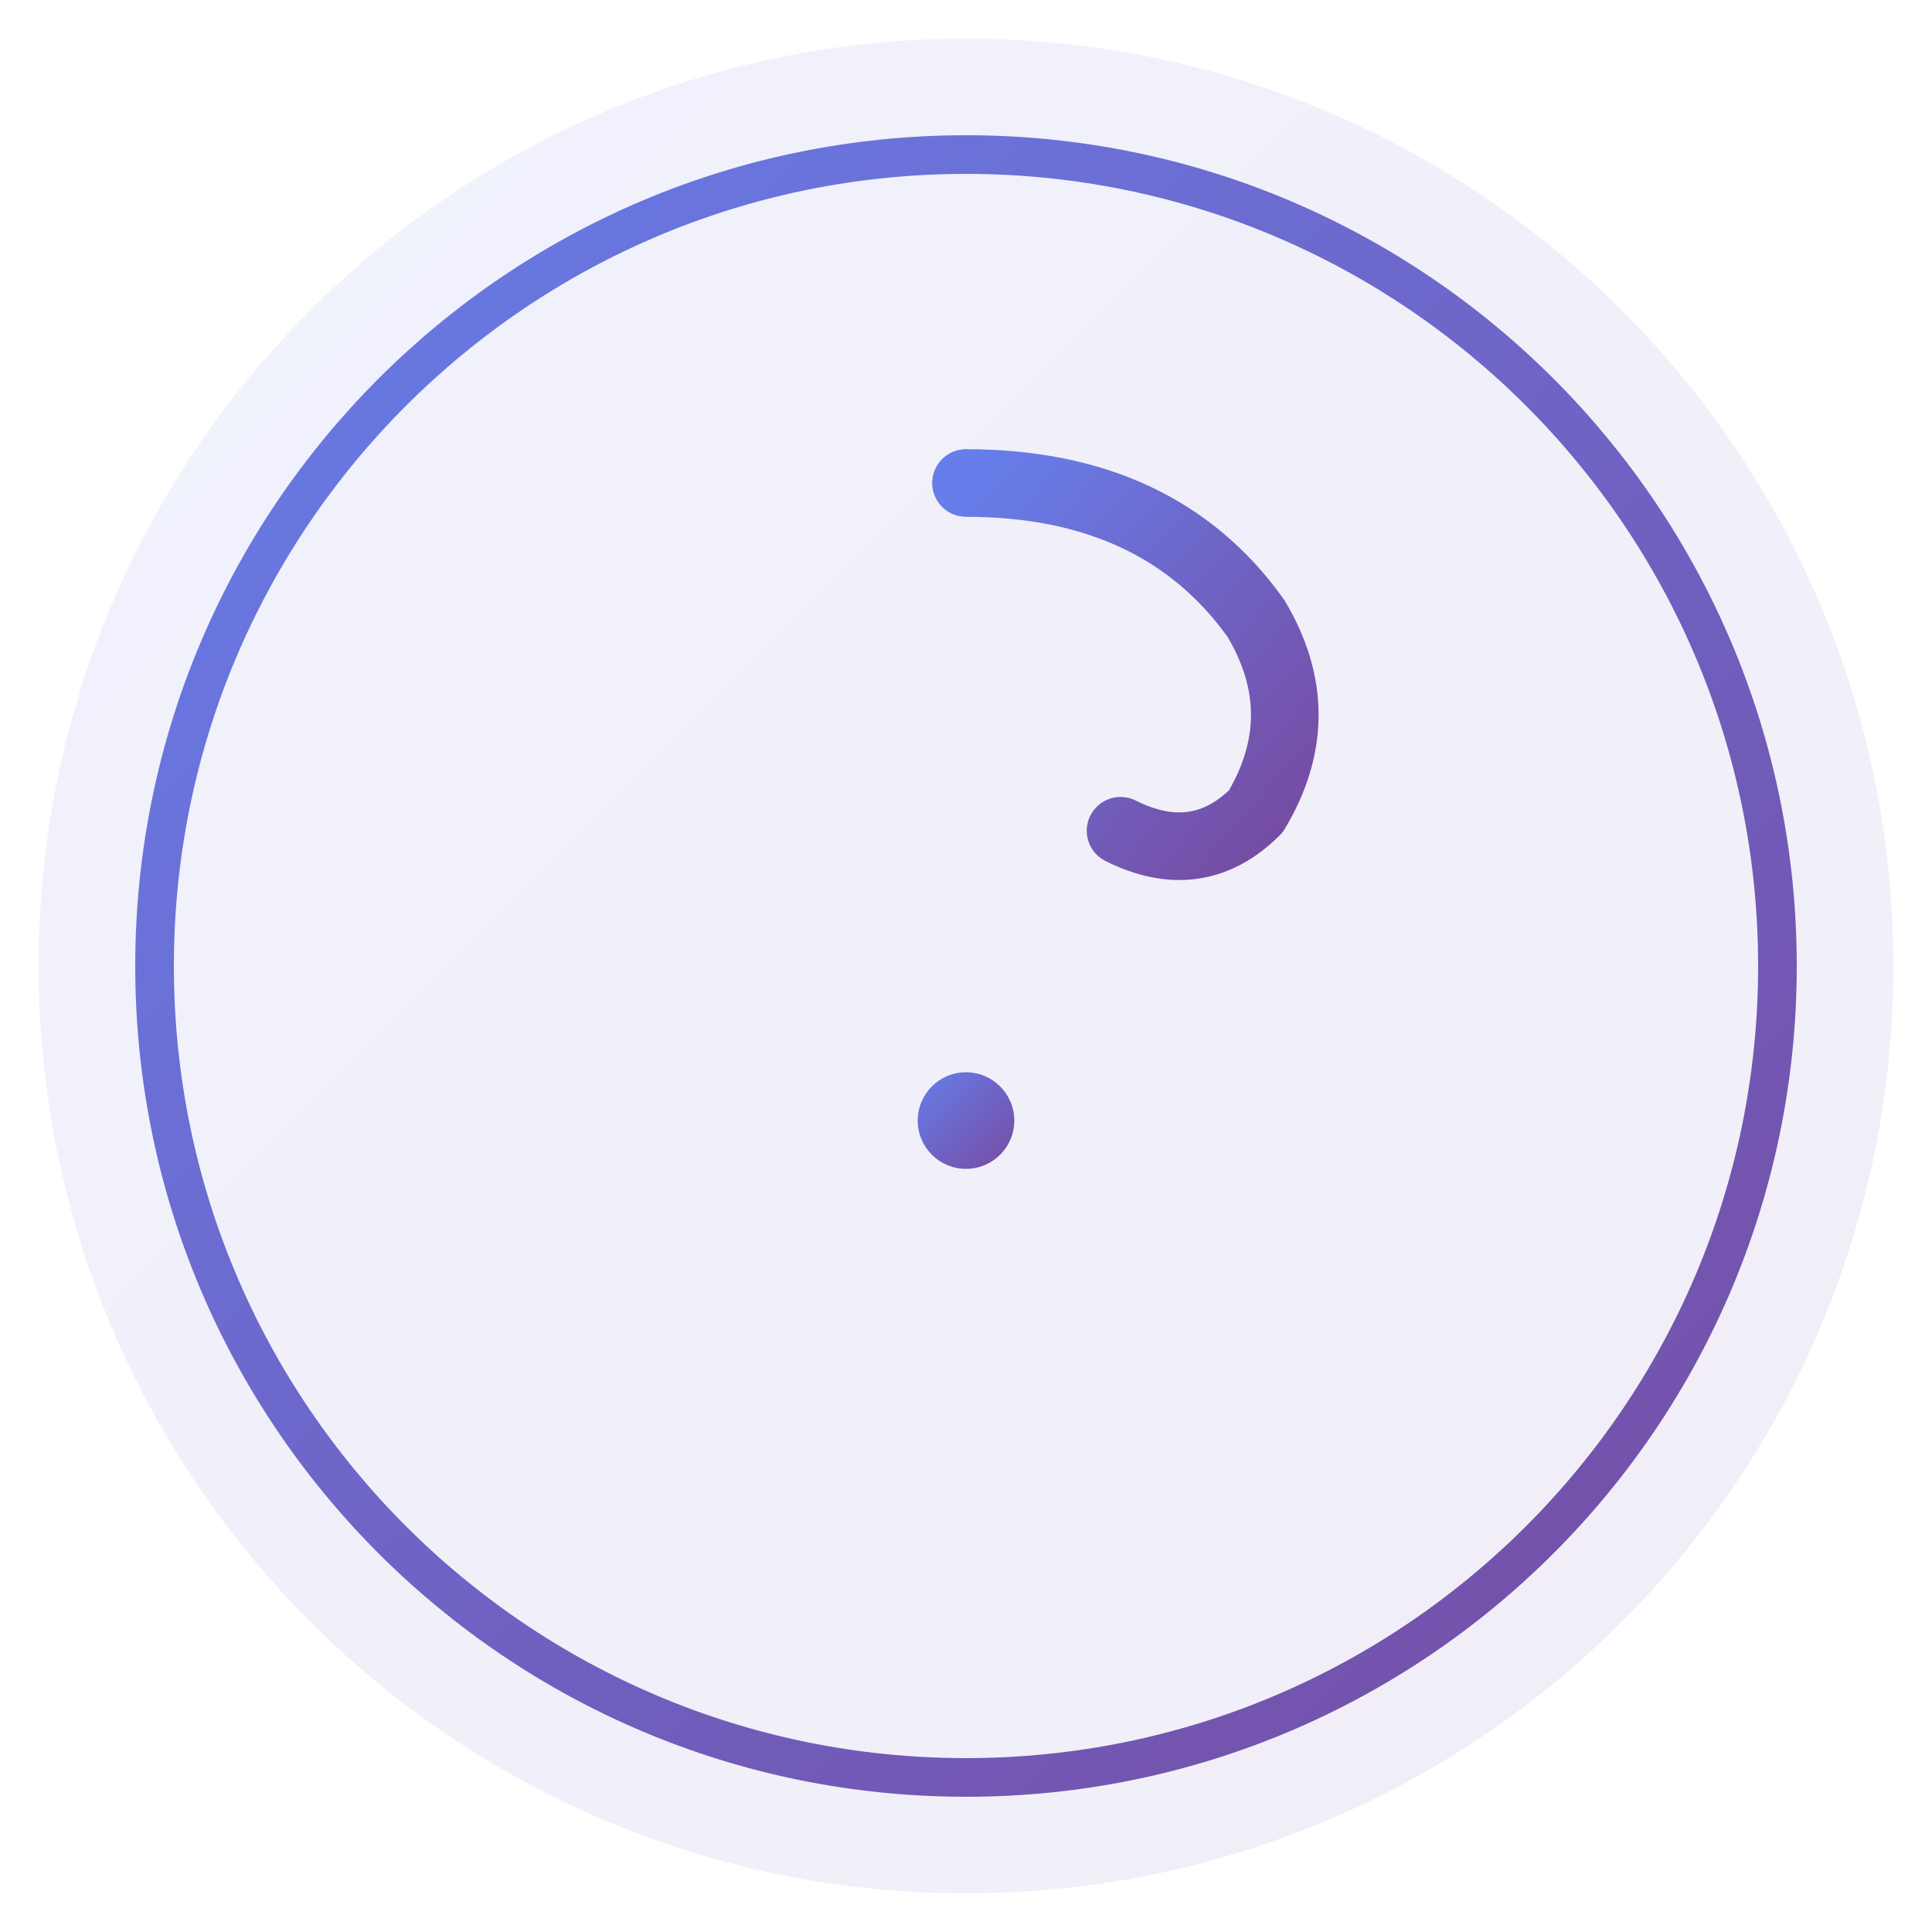
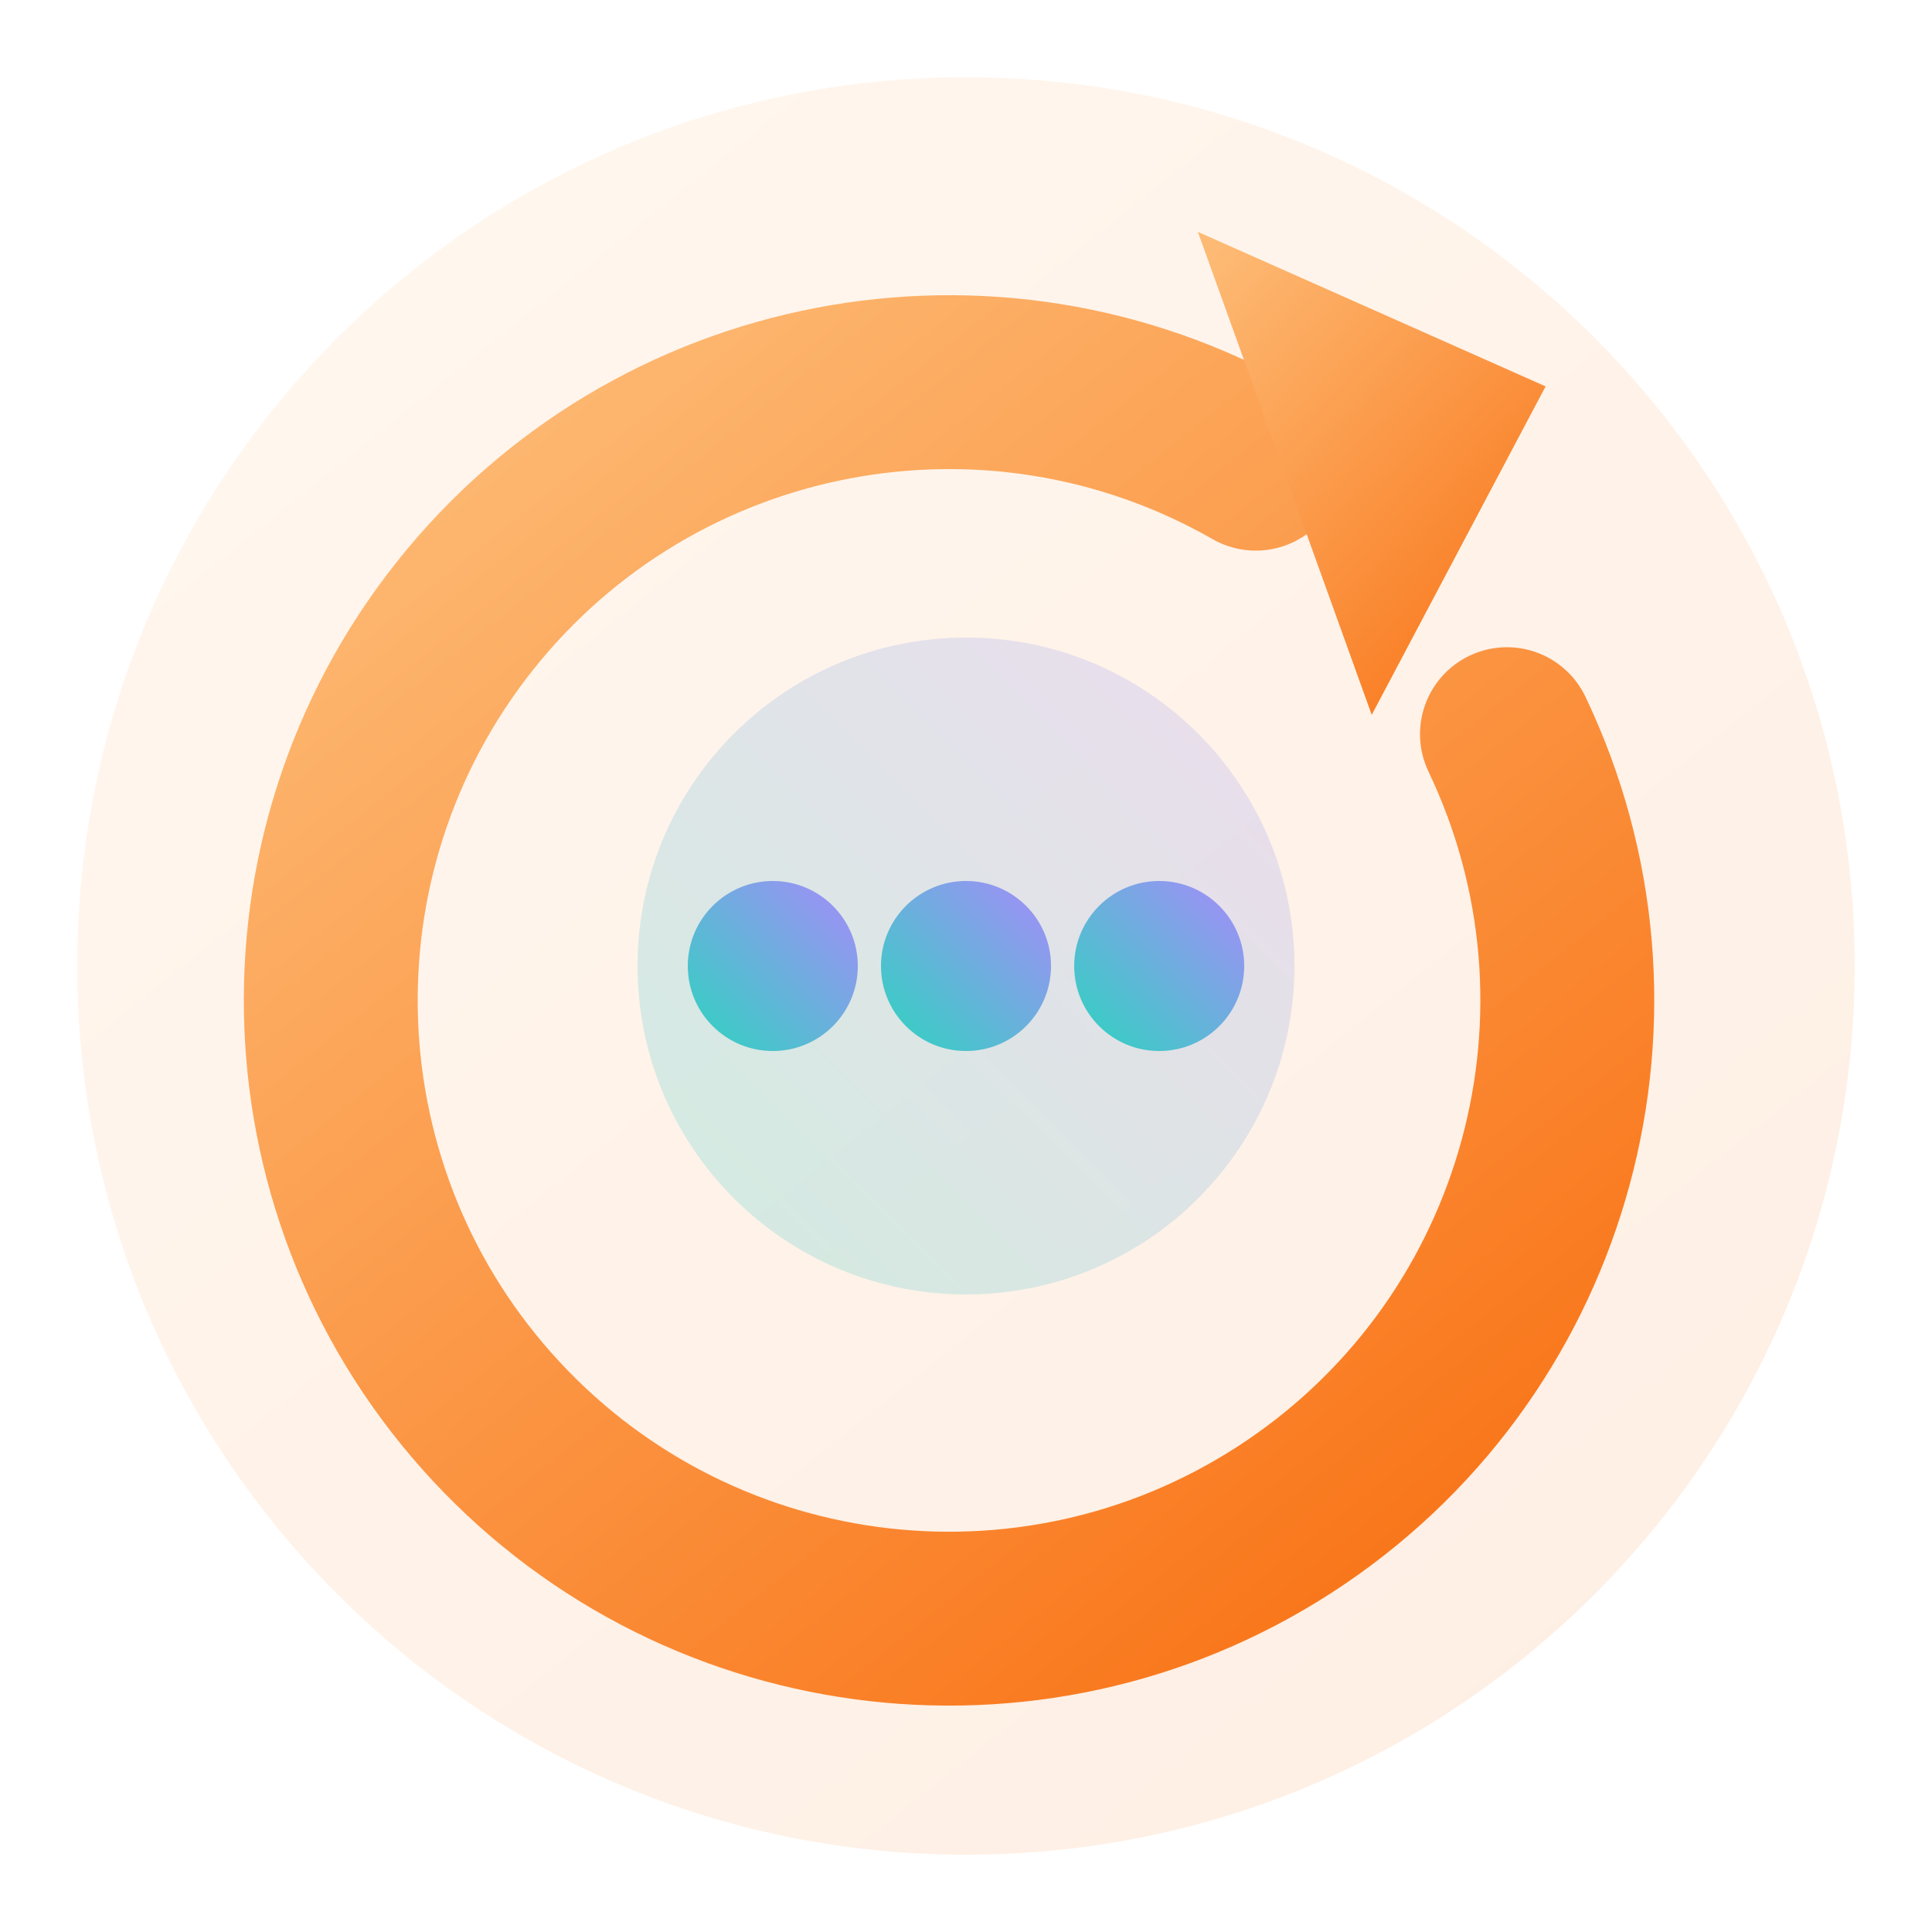
<svg xmlns="http://www.w3.org/2000/svg" viewBox="0 0 100 100">
  <defs>
-     <linearGradient id="logoGradient" x1="0%" y1="0%" x2="100%" y2="100%">
-       <stop offset="0%" style="stop-color:#667eea" />
-       <stop offset="100%" style="stop-color:#764ba2" />
+     <linearGradient id="warm" x1="10%" y1="0%" x2="90%" y2="100%">
+       <stop offset="0%" stop-color="#fdba74" />
+       <stop offset="100%" stop-color="#f97316" />
+     </linearGradient>
+     <linearGradient id="cool" x1="0%" y1="100%" x2="100%" y2="0%">
+       <stop offset="0%" stop-color="#2dd4bf" />
+       <stop offset="100%" stop-color="#a78bfa" />
    </linearGradient>
  </defs>
-   <circle cx="50" cy="50" r="48" fill="url(#logoGradient)" opacity="0.1" />
-   <circle cx="50" cy="50" r="42" fill="none" stroke="url(#logoGradient)" stroke-width="2" />
-   <path d="M 50 25 Q 60 25 65 32 Q 68 37 65 42 Q 62 45 58 43" fill="none" stroke="url(#logoGradient)" stroke-width="3.5" stroke-linecap="round" stroke-linejoin="round" />
-   <circle cx="50" cy="58" r="2.5" fill="url(#logoGradient)" />
+   <circle cx="50" cy="50" r="46" fill="url(#warm)" opacity="0.12" />
+   <path d="M78 38a32 32 0 1 1-13-14" stroke="url(#warm)" stroke-width="9" stroke-linecap="round" fill="none" />
+   <path d="M62 12l18 8-9 17z" fill="url(#warm)" />
+   <circle cx="50" cy="50" r="17" fill="url(#cool)" opacity="0.22" />
+   <circle cx="40" cy="50" r="4.4" fill="url(#cool)" />
+   <circle cx="50" cy="50" r="4.4" fill="url(#cool)" />
+   <circle cx="60" cy="50" r="4.4" fill="url(#cool)" />
</svg>
